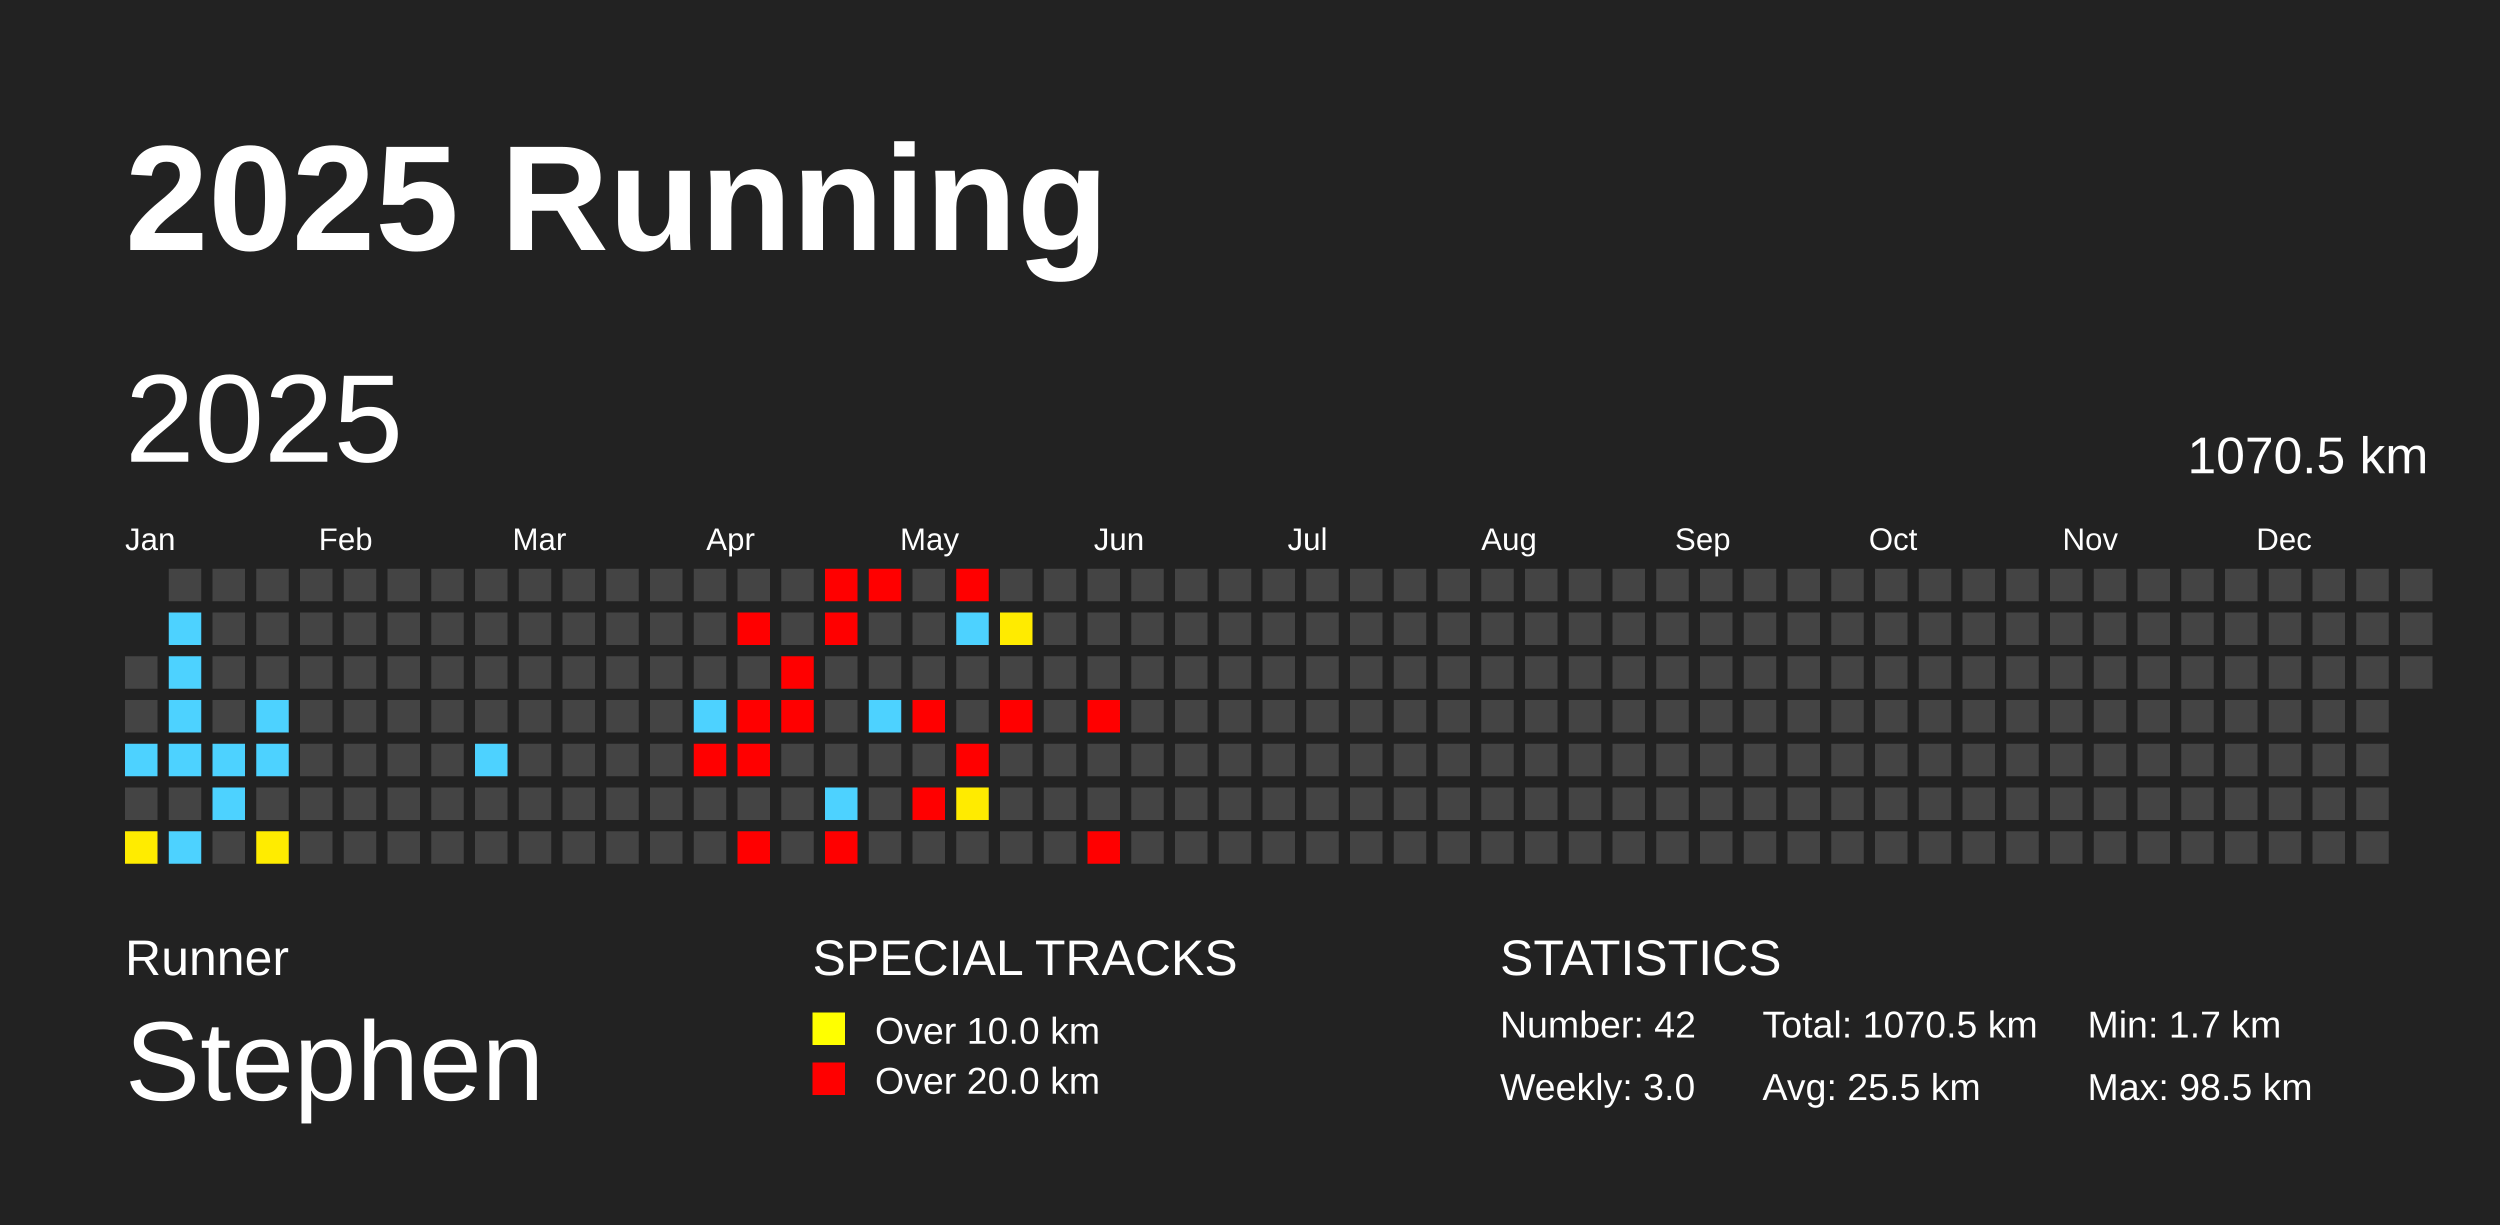
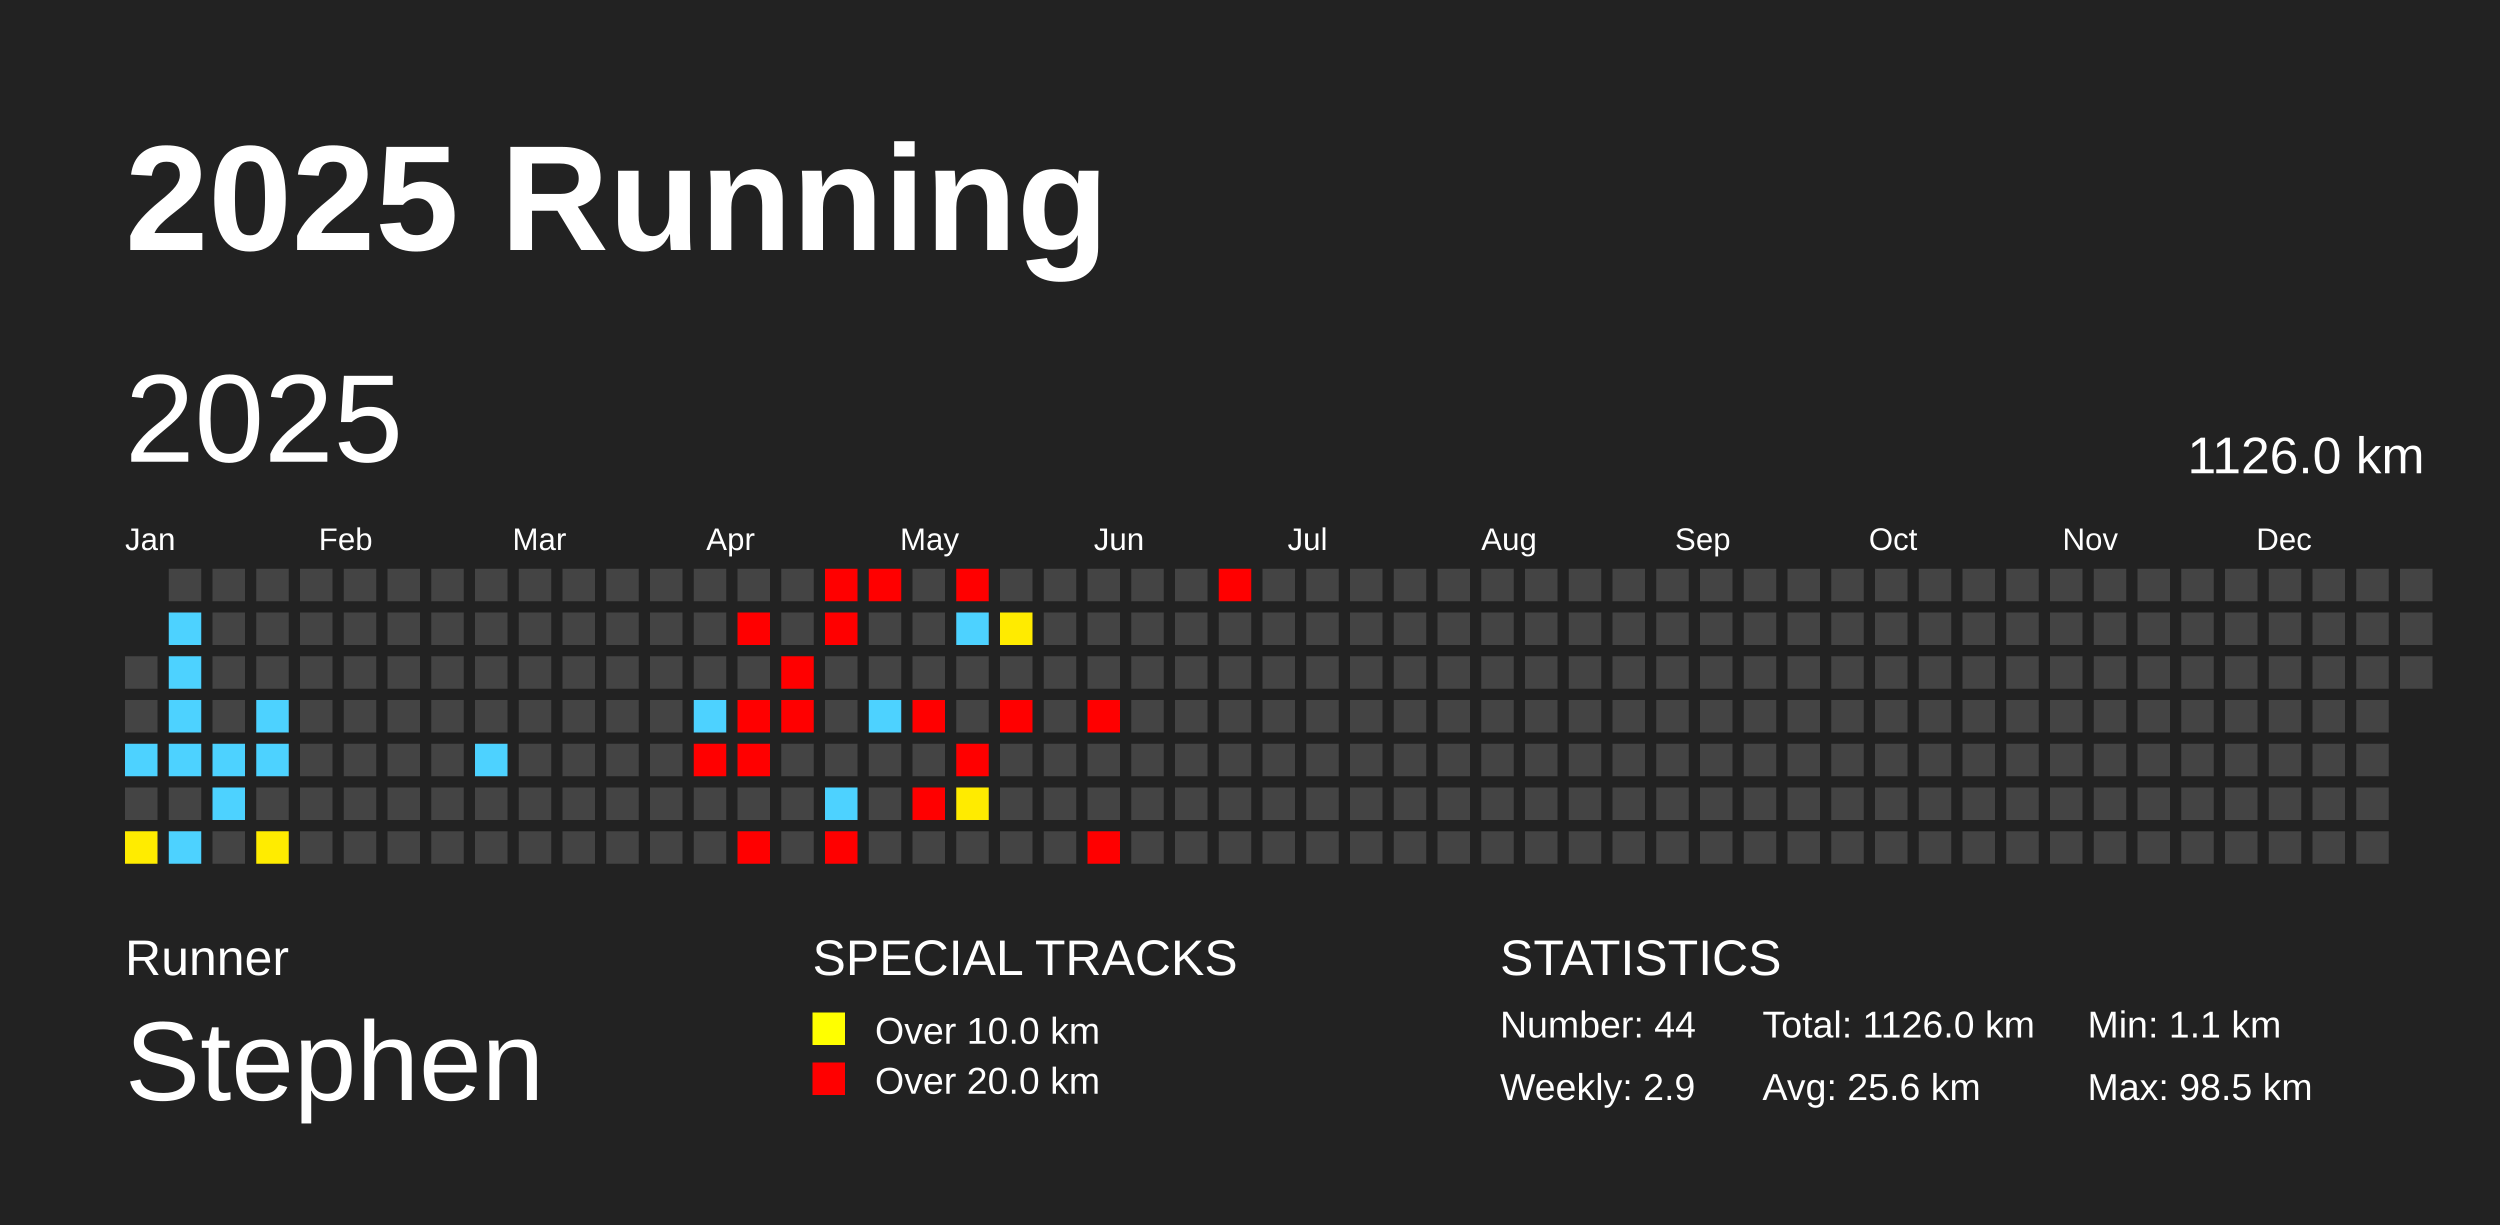
<svg xmlns="http://www.w3.org/2000/svg" baseProfile="full" height="98mm" version="1.1" viewBox="0,0,200,98" width="200mm">
  <defs />
  <rect fill="#222222" height="98" width="200" x="0" y="0" />
  <text fill="#FFFFFF" style="font-size:12px; font-family:Arial; font-weight:bold;" x="10" y="20">2025 Running</text>
  <text fill="#FFFFFF" style="font-size:4px; font-family:Arial" x="10" y="78">Runner</text>
  <text fill="#FFFFFF" style="font-size:9px; font-family:Arial" x="10" y="88">Stephen</text>
  <text fill="#FFFFFF" style="font-size:4px; font-family:Arial" x="65" y="78">SPECIAL TRACKS</text>
  <rect fill="yellow" height="2.6" width="2.6" x="65" y="81" />
  <text fill="#FFFFFF" style="font-size:3px; font-family:Arial" x="70" y="83.5">Over 10.0 km</text>
  <rect fill="red" height="2.6" width="2.6" x="65" y="85" />
  <text fill="#FFFFFF" style="font-size:3px; font-family:Arial" x="70" y="87.5">Over 20.0 km</text>
  <text fill="#FFFFFF" style="font-size:4px; font-family:Arial" x="120" y="78">STATISTICS</text>
-   <text fill="#FFFFFF" style="font-size:3px; font-family:Arial" x="120" y="83">Number: 42</text>
-   <text fill="#FFFFFF" style="font-size:3px; font-family:Arial" x="120" y="88">Weekly: 3.0</text>
-   <text fill="#FFFFFF" style="font-size:3px; font-family:Arial" x="141" y="83">Total: 1070.5 km</text>
-   <text fill="#FFFFFF" style="font-size:3px; font-family:Arial" x="141" y="88">Avg: 25.5 km</text>
-   <text fill="#FFFFFF" style="font-size:3px; font-family:Arial" x="167" y="83">Min: 1.7 km</text>
+   <text fill="#FFFFFF" style="font-size:3px; font-family:Arial" x="120" y="83">Number: 44</text>
+   <text fill="#FFFFFF" style="font-size:3px; font-family:Arial" x="120" y="88">Weekly: 2.9</text>
+   <text fill="#FFFFFF" style="font-size:3px; font-family:Arial" x="141" y="83">Total: 1126.0 km</text>
+   <text fill="#FFFFFF" style="font-size:3px; font-family:Arial" x="141" y="88">Avg: 25.6 km</text>
+   <text fill="#FFFFFF" style="font-size:3px; font-family:Arial" x="167" y="83">Min: 1.1 km</text>
  <text fill="#FFFFFF" style="font-size:3px; font-family:Arial" x="167" y="88">Max: 98.5 km</text>
  <text dominant-baseline="hanging" fill="#FFFFFF" style="font-size:10.0px; font-family:Arial;" x="10" y="30">2025</text>
-   <text dominant-baseline="hanging" fill="#FFFFFF" style="font-size:4.125px; font-family:Arial;" x="175" y="35">1070.5 km</text>
+   <text dominant-baseline="hanging" fill="#FFFFFF" style="font-size:4.125px; font-family:Arial;" x="175" y="35">1126.0 km</text>
  <text fill="#FFFFFF" style="font-size:2.5px; font-family:Arial" x="10.0" y="44">Jan</text>
  <text fill="#FFFFFF" style="font-size:2.5px; font-family:Arial" x="25.5" y="44">Feb</text>
  <text fill="#FFFFFF" style="font-size:2.5px; font-family:Arial" x="41.0" y="44">Mar</text>
  <text fill="#FFFFFF" style="font-size:2.5px; font-family:Arial" x="56.5" y="44">Apr</text>
  <text fill="#FFFFFF" style="font-size:2.5px; font-family:Arial" x="72.0" y="44">May</text>
  <text fill="#FFFFFF" style="font-size:2.5px; font-family:Arial" x="87.5" y="44">Jun</text>
  <text fill="#FFFFFF" style="font-size:2.5px; font-family:Arial" x="103.0" y="44">Jul</text>
  <text fill="#FFFFFF" style="font-size:2.5px; font-family:Arial" x="118.5" y="44">Aug</text>
  <text fill="#FFFFFF" style="font-size:2.5px; font-family:Arial" x="134.0" y="44">Sep</text>
  <text fill="#FFFFFF" style="font-size:2.5px; font-family:Arial" x="149.5" y="44">Oct</text>
  <text fill="#FFFFFF" style="font-size:2.5px; font-family:Arial" x="165.0" y="44">Nov</text>
  <text fill="#FFFFFF" style="font-size:2.5px; font-family:Arial" x="180.5" y="44">Dec</text>
  <rect fill="#444444" height="2.6" width="2.6" x="10.0" y="52.5" />
  <rect fill="#444444" height="2.6" width="2.6" x="10.0" y="56.0" />
  <rect fill="#4dd2ff" height="2.6" width="2.6" x="10.0" y="59.5" />
  <rect fill="#444444" height="2.6" width="2.6" x="10.0" y="63.0" />
  <rect fill="#ffec00" height="2.6" width="2.6" x="10.0" y="66.5" />
  <rect fill="#444444" height="2.6" width="2.6" x="13.5" y="45.5" />
  <rect fill="#4dd2ff" height="2.6" width="2.6" x="13.5" y="49.0" />
  <rect fill="#4dd2ff" height="2.6" width="2.6" x="13.5" y="52.5" />
  <rect fill="#4dd2ff" height="2.6" width="2.6" x="13.5" y="56.0" />
  <rect fill="#4dd2ff" height="2.6" width="2.6" x="13.5" y="59.5" />
  <rect fill="#444444" height="2.6" width="2.6" x="13.5" y="63.0" />
  <rect fill="#4dd2ff" height="2.6" width="2.6" x="13.5" y="66.5" />
  <rect fill="#444444" height="2.6" width="2.6" x="17.0" y="45.5" />
  <rect fill="#444444" height="2.6" width="2.6" x="17.0" y="49.0" />
  <rect fill="#444444" height="2.6" width="2.6" x="17.0" y="52.5" />
  <rect fill="#444444" height="2.6" width="2.6" x="17.0" y="56.0" />
  <rect fill="#4dd2ff" height="2.6" width="2.6" x="17.0" y="59.5" />
  <rect fill="#4dd2ff" height="2.6" width="2.6" x="17.0" y="63.0" />
  <rect fill="#444444" height="2.6" width="2.6" x="17.0" y="66.5" />
  <rect fill="#444444" height="2.6" width="2.6" x="20.5" y="45.5" />
  <rect fill="#444444" height="2.6" width="2.6" x="20.5" y="49.0" />
  <rect fill="#444444" height="2.6" width="2.6" x="20.5" y="52.5" />
  <rect fill="#4dd2ff" height="2.6" width="2.6" x="20.5" y="56.0" />
  <rect fill="#4dd2ff" height="2.6" width="2.6" x="20.5" y="59.5" />
  <rect fill="#444444" height="2.6" width="2.6" x="20.5" y="63.0" />
  <rect fill="#ffec00" height="2.6" width="2.6" x="20.5" y="66.5" />
  <rect fill="#444444" height="2.6" width="2.6" x="24.0" y="45.5" />
  <rect fill="#444444" height="2.6" width="2.6" x="24.0" y="49.0" />
  <rect fill="#444444" height="2.6" width="2.6" x="24.0" y="52.5" />
  <rect fill="#444444" height="2.6" width="2.6" x="24.0" y="56.0" />
  <rect fill="#444444" height="2.6" width="2.6" x="24.0" y="59.5" />
  <rect fill="#444444" height="2.6" width="2.6" x="24.0" y="63.0" />
  <rect fill="#444444" height="2.6" width="2.6" x="24.0" y="66.5" />
  <rect fill="#444444" height="2.6" width="2.6" x="27.5" y="45.5" />
  <rect fill="#444444" height="2.6" width="2.6" x="27.5" y="49.0" />
  <rect fill="#444444" height="2.6" width="2.6" x="27.5" y="52.5" />
  <rect fill="#444444" height="2.6" width="2.6" x="27.5" y="56.0" />
  <rect fill="#444444" height="2.6" width="2.6" x="27.5" y="59.5" />
  <rect fill="#444444" height="2.6" width="2.6" x="27.5" y="63.0" />
  <rect fill="#444444" height="2.6" width="2.6" x="27.5" y="66.5" />
  <rect fill="#444444" height="2.6" width="2.6" x="31.0" y="45.5" />
  <rect fill="#444444" height="2.6" width="2.6" x="31.0" y="49.0" />
  <rect fill="#444444" height="2.6" width="2.6" x="31.0" y="52.5" />
  <rect fill="#444444" height="2.6" width="2.6" x="31.0" y="56.0" />
  <rect fill="#444444" height="2.6" width="2.6" x="31.0" y="59.5" />
  <rect fill="#444444" height="2.6" width="2.6" x="31.0" y="63.0" />
  <rect fill="#444444" height="2.6" width="2.6" x="31.0" y="66.5" />
  <rect fill="#444444" height="2.6" width="2.6" x="34.5" y="45.5" />
  <rect fill="#444444" height="2.6" width="2.6" x="34.5" y="49.0" />
  <rect fill="#444444" height="2.6" width="2.6" x="34.5" y="52.5" />
  <rect fill="#444444" height="2.6" width="2.6" x="34.5" y="56.0" />
  <rect fill="#444444" height="2.6" width="2.6" x="34.5" y="59.5" />
  <rect fill="#444444" height="2.6" width="2.6" x="34.5" y="63.0" />
  <rect fill="#444444" height="2.6" width="2.6" x="34.5" y="66.5" />
  <rect fill="#444444" height="2.6" width="2.6" x="38.0" y="45.5" />
  <rect fill="#444444" height="2.6" width="2.6" x="38.0" y="49.0" />
  <rect fill="#444444" height="2.6" width="2.6" x="38.0" y="52.5" />
  <rect fill="#444444" height="2.6" width="2.6" x="38.0" y="56.0" />
  <rect fill="#4dd2ff" height="2.6" width="2.6" x="38.0" y="59.5" />
  <rect fill="#444444" height="2.6" width="2.6" x="38.0" y="63.0" />
  <rect fill="#444444" height="2.6" width="2.6" x="38.0" y="66.5" />
  <rect fill="#444444" height="2.6" width="2.6" x="41.5" y="45.5" />
  <rect fill="#444444" height="2.6" width="2.6" x="41.5" y="49.0" />
  <rect fill="#444444" height="2.6" width="2.6" x="41.5" y="52.5" />
  <rect fill="#444444" height="2.6" width="2.6" x="41.5" y="56.0" />
  <rect fill="#444444" height="2.6" width="2.6" x="41.5" y="59.5" />
  <rect fill="#444444" height="2.6" width="2.6" x="41.5" y="63.0" />
  <rect fill="#444444" height="2.6" width="2.6" x="41.5" y="66.5" />
  <rect fill="#444444" height="2.6" width="2.6" x="45.0" y="45.5" />
  <rect fill="#444444" height="2.6" width="2.6" x="45.0" y="49.0" />
  <rect fill="#444444" height="2.6" width="2.6" x="45.0" y="52.5" />
  <rect fill="#444444" height="2.6" width="2.6" x="45.0" y="56.0" />
  <rect fill="#444444" height="2.6" width="2.6" x="45.0" y="59.5" />
  <rect fill="#444444" height="2.6" width="2.6" x="45.0" y="63.0" />
  <rect fill="#444444" height="2.6" width="2.6" x="45.0" y="66.5" />
  <rect fill="#444444" height="2.6" width="2.6" x="48.5" y="45.5" />
  <rect fill="#444444" height="2.6" width="2.6" x="48.5" y="49.0" />
  <rect fill="#444444" height="2.6" width="2.6" x="48.5" y="52.5" />
  <rect fill="#444444" height="2.6" width="2.6" x="48.5" y="56.0" />
  <rect fill="#444444" height="2.6" width="2.6" x="48.5" y="59.5" />
  <rect fill="#444444" height="2.6" width="2.6" x="48.5" y="63.0" />
  <rect fill="#444444" height="2.6" width="2.6" x="48.5" y="66.5" />
  <rect fill="#444444" height="2.6" width="2.6" x="52.0" y="45.5" />
  <rect fill="#444444" height="2.6" width="2.6" x="52.0" y="49.0" />
  <rect fill="#444444" height="2.6" width="2.6" x="52.0" y="52.5" />
  <rect fill="#444444" height="2.6" width="2.6" x="52.0" y="56.0" />
  <rect fill="#444444" height="2.6" width="2.6" x="52.0" y="59.5" />
  <rect fill="#444444" height="2.6" width="2.6" x="52.0" y="63.0" />
  <rect fill="#444444" height="2.6" width="2.6" x="52.0" y="66.5" />
  <rect fill="#444444" height="2.6" width="2.6" x="55.5" y="45.5" />
  <rect fill="#444444" height="2.6" width="2.6" x="55.5" y="49.0" />
  <rect fill="#444444" height="2.6" width="2.6" x="55.5" y="52.5" />
  <rect fill="#4dd2ff" height="2.6" width="2.6" x="55.5" y="56.0" />
  <rect fill="red" height="2.6" width="2.6" x="55.5" y="59.5" />
  <rect fill="#444444" height="2.6" width="2.6" x="55.5" y="63.0" />
  <rect fill="#444444" height="2.6" width="2.6" x="55.5" y="66.5" />
  <rect fill="#444444" height="2.6" width="2.6" x="59.0" y="45.5" />
  <rect fill="red" height="2.6" width="2.6" x="59.0" y="49.0" />
  <rect fill="#444444" height="2.6" width="2.6" x="59.0" y="52.5" />
  <rect fill="red" height="2.6" width="2.6" x="59.0" y="56.0" />
  <rect fill="red" height="2.6" width="2.6" x="59.0" y="59.5" />
  <rect fill="#444444" height="2.6" width="2.6" x="59.0" y="63.0" />
  <rect fill="red" height="2.6" width="2.6" x="59.0" y="66.5" />
  <rect fill="#444444" height="2.6" width="2.6" x="62.5" y="45.5" />
  <rect fill="#444444" height="2.6" width="2.6" x="62.5" y="49.0" />
  <rect fill="red" height="2.6" width="2.6" x="62.5" y="52.5" />
  <rect fill="red" height="2.6" width="2.6" x="62.5" y="56.0" />
  <rect fill="#444444" height="2.6" width="2.6" x="62.5" y="59.5" />
  <rect fill="#444444" height="2.6" width="2.6" x="62.5" y="63.0" />
  <rect fill="#444444" height="2.6" width="2.6" x="62.5" y="66.5" />
  <rect fill="red" height="2.6" width="2.6" x="66.0" y="45.5" />
  <rect fill="red" height="2.6" width="2.6" x="66.0" y="49.0" />
  <rect fill="#444444" height="2.6" width="2.6" x="66.0" y="52.5" />
  <rect fill="#444444" height="2.6" width="2.6" x="66.0" y="56.0" />
  <rect fill="#444444" height="2.6" width="2.6" x="66.0" y="59.5" />
  <rect fill="#4dd2ff" height="2.6" width="2.6" x="66.0" y="63.0" />
  <rect fill="red" height="2.6" width="2.6" x="66.0" y="66.5" />
  <rect fill="red" height="2.6" width="2.6" x="69.5" y="45.5" />
  <rect fill="#444444" height="2.6" width="2.6" x="69.5" y="49.0" />
  <rect fill="#444444" height="2.6" width="2.6" x="69.5" y="52.5" />
  <rect fill="#4dd2ff" height="2.6" width="2.6" x="69.5" y="56.0" />
  <rect fill="#444444" height="2.6" width="2.6" x="69.5" y="59.5" />
  <rect fill="#444444" height="2.6" width="2.6" x="69.5" y="63.0" />
  <rect fill="#444444" height="2.6" width="2.6" x="69.5" y="66.5" />
  <rect fill="#444444" height="2.6" width="2.6" x="73.0" y="45.5" />
  <rect fill="#444444" height="2.6" width="2.6" x="73.0" y="49.0" />
  <rect fill="#444444" height="2.6" width="2.6" x="73.0" y="52.5" />
  <rect fill="red" height="2.6" width="2.6" x="73.0" y="56.0" />
  <rect fill="#444444" height="2.6" width="2.6" x="73.0" y="59.5" />
  <rect fill="red" height="2.6" width="2.6" x="73.0" y="63.0" />
  <rect fill="#444444" height="2.6" width="2.6" x="73.0" y="66.5" />
  <rect fill="red" height="2.6" width="2.6" x="76.5" y="45.5" />
  <rect fill="#4dd2ff" height="2.6" width="2.6" x="76.5" y="49.0" />
  <rect fill="#444444" height="2.6" width="2.6" x="76.5" y="52.5" />
  <rect fill="#444444" height="2.6" width="2.6" x="76.5" y="56.0" />
  <rect fill="red" height="2.6" width="2.6" x="76.5" y="59.5" />
  <rect fill="#ffeb00" height="2.6" width="2.6" x="76.5" y="63.0" />
  <rect fill="#444444" height="2.6" width="2.6" x="76.5" y="66.5" />
  <rect fill="#444444" height="2.6" width="2.6" x="80.0" y="45.5" />
  <rect fill="#ffeb00" height="2.6" width="2.6" x="80.0" y="49.0" />
  <rect fill="#444444" height="2.6" width="2.6" x="80.0" y="52.5" />
  <rect fill="red" height="2.6" width="2.6" x="80.0" y="56.0" />
  <rect fill="#444444" height="2.6" width="2.6" x="80.0" y="59.5" />
  <rect fill="#444444" height="2.6" width="2.6" x="80.0" y="63.0" />
  <rect fill="#444444" height="2.6" width="2.6" x="80.0" y="66.5" />
  <rect fill="#444444" height="2.6" width="2.6" x="83.5" y="45.5" />
  <rect fill="#444444" height="2.6" width="2.6" x="83.5" y="49.0" />
  <rect fill="#444444" height="2.6" width="2.6" x="83.5" y="52.5" />
  <rect fill="#444444" height="2.6" width="2.6" x="83.5" y="56.0" />
  <rect fill="#444444" height="2.6" width="2.6" x="83.5" y="59.5" />
  <rect fill="#444444" height="2.6" width="2.6" x="83.5" y="63.0" />
  <rect fill="#444444" height="2.6" width="2.6" x="83.5" y="66.5" />
  <rect fill="#444444" height="2.6" width="2.6" x="87.0" y="45.5" />
  <rect fill="#444444" height="2.6" width="2.6" x="87.0" y="49.0" />
  <rect fill="#444444" height="2.6" width="2.6" x="87.0" y="52.5" />
  <rect fill="red" height="2.6" width="2.6" x="87.0" y="56.0" />
  <rect fill="#444444" height="2.6" width="2.6" x="87.0" y="59.5" />
  <rect fill="#444444" height="2.6" width="2.6" x="87.0" y="63.0" />
  <rect fill="red" height="2.6" width="2.6" x="87.0" y="66.5" />
  <rect fill="#444444" height="2.6" width="2.6" x="90.5" y="45.5" />
  <rect fill="#444444" height="2.6" width="2.6" x="90.5" y="49.0" />
  <rect fill="#444444" height="2.6" width="2.6" x="90.5" y="52.5" />
  <rect fill="#444444" height="2.6" width="2.6" x="90.5" y="56.0" />
  <rect fill="#444444" height="2.6" width="2.6" x="90.5" y="59.5" />
  <rect fill="#444444" height="2.6" width="2.6" x="90.5" y="63.0" />
  <rect fill="#444444" height="2.6" width="2.6" x="90.5" y="66.5" />
  <rect fill="#444444" height="2.6" width="2.6" x="94.0" y="45.5" />
  <rect fill="#444444" height="2.6" width="2.6" x="94.0" y="49.0" />
  <rect fill="#444444" height="2.6" width="2.6" x="94.0" y="52.5" />
  <rect fill="#444444" height="2.6" width="2.6" x="94.0" y="56.0" />
  <rect fill="#444444" height="2.6" width="2.6" x="94.0" y="59.5" />
  <rect fill="#444444" height="2.6" width="2.6" x="94.0" y="63.0" />
  <rect fill="#444444" height="2.6" width="2.6" x="94.0" y="66.5" />
-   <rect fill="#444444" height="2.6" width="2.6" x="97.5" y="45.5" />
+   <rect fill="red" height="2.6" width="2.6" x="97.5" y="45.5" />
  <rect fill="#444444" height="2.6" width="2.6" x="97.5" y="49.0" />
  <rect fill="#444444" height="2.6" width="2.6" x="97.5" y="52.5" />
  <rect fill="#444444" height="2.6" width="2.6" x="97.5" y="56.0" />
  <rect fill="#444444" height="2.6" width="2.6" x="97.5" y="59.5" />
  <rect fill="#444444" height="2.6" width="2.6" x="97.5" y="63.0" />
  <rect fill="#444444" height="2.6" width="2.6" x="97.5" y="66.5" />
  <rect fill="#444444" height="2.6" width="2.6" x="101.0" y="45.5" />
  <rect fill="#444444" height="2.6" width="2.6" x="101.0" y="49.0" />
  <rect fill="#444444" height="2.6" width="2.6" x="101.0" y="52.5" />
  <rect fill="#444444" height="2.6" width="2.6" x="101.0" y="56.0" />
  <rect fill="#444444" height="2.6" width="2.6" x="101.0" y="59.5" />
  <rect fill="#444444" height="2.6" width="2.6" x="101.0" y="63.0" />
  <rect fill="#444444" height="2.6" width="2.6" x="101.0" y="66.5" />
  <rect fill="#444444" height="2.6" width="2.6" x="104.5" y="45.5" />
  <rect fill="#444444" height="2.6" width="2.6" x="104.5" y="49.0" />
  <rect fill="#444444" height="2.6" width="2.6" x="104.5" y="52.5" />
  <rect fill="#444444" height="2.6" width="2.6" x="104.5" y="56.0" />
  <rect fill="#444444" height="2.6" width="2.6" x="104.5" y="59.5" />
  <rect fill="#444444" height="2.6" width="2.6" x="104.5" y="63.0" />
  <rect fill="#444444" height="2.6" width="2.6" x="104.5" y="66.5" />
  <rect fill="#444444" height="2.6" width="2.6" x="108.0" y="45.5" />
  <rect fill="#444444" height="2.6" width="2.6" x="108.0" y="49.0" />
  <rect fill="#444444" height="2.6" width="2.6" x="108.0" y="52.5" />
  <rect fill="#444444" height="2.6" width="2.6" x="108.0" y="56.0" />
  <rect fill="#444444" height="2.6" width="2.6" x="108.0" y="59.5" />
  <rect fill="#444444" height="2.6" width="2.6" x="108.0" y="63.0" />
  <rect fill="#444444" height="2.6" width="2.6" x="108.0" y="66.5" />
  <rect fill="#444444" height="2.6" width="2.6" x="111.5" y="45.5" />
  <rect fill="#444444" height="2.6" width="2.6" x="111.5" y="49.0" />
  <rect fill="#444444" height="2.6" width="2.6" x="111.5" y="52.5" />
  <rect fill="#444444" height="2.6" width="2.6" x="111.5" y="56.0" />
  <rect fill="#444444" height="2.6" width="2.6" x="111.5" y="59.5" />
  <rect fill="#444444" height="2.6" width="2.6" x="111.5" y="63.0" />
  <rect fill="#444444" height="2.6" width="2.6" x="111.5" y="66.5" />
  <rect fill="#444444" height="2.6" width="2.6" x="115.0" y="45.5" />
  <rect fill="#444444" height="2.6" width="2.6" x="115.0" y="49.0" />
  <rect fill="#444444" height="2.6" width="2.6" x="115.0" y="52.5" />
  <rect fill="#444444" height="2.6" width="2.6" x="115.0" y="56.0" />
  <rect fill="#444444" height="2.6" width="2.6" x="115.0" y="59.5" />
  <rect fill="#444444" height="2.6" width="2.6" x="115.0" y="63.0" />
  <rect fill="#444444" height="2.6" width="2.6" x="115.0" y="66.5" />
  <rect fill="#444444" height="2.6" width="2.6" x="118.5" y="45.5" />
  <rect fill="#444444" height="2.6" width="2.6" x="118.5" y="49.0" />
  <rect fill="#444444" height="2.6" width="2.6" x="118.5" y="52.5" />
  <rect fill="#444444" height="2.6" width="2.6" x="118.5" y="56.0" />
  <rect fill="#444444" height="2.6" width="2.6" x="118.5" y="59.5" />
  <rect fill="#444444" height="2.6" width="2.6" x="118.5" y="63.0" />
  <rect fill="#444444" height="2.6" width="2.6" x="118.5" y="66.5" />
  <rect fill="#444444" height="2.6" width="2.6" x="122.0" y="45.5" />
  <rect fill="#444444" height="2.6" width="2.6" x="122.0" y="49.0" />
  <rect fill="#444444" height="2.6" width="2.6" x="122.0" y="52.5" />
  <rect fill="#444444" height="2.6" width="2.6" x="122.0" y="56.0" />
  <rect fill="#444444" height="2.6" width="2.6" x="122.0" y="59.5" />
  <rect fill="#444444" height="2.6" width="2.6" x="122.0" y="63.0" />
  <rect fill="#444444" height="2.6" width="2.6" x="122.0" y="66.5" />
  <rect fill="#444444" height="2.6" width="2.6" x="125.5" y="45.5" />
  <rect fill="#444444" height="2.6" width="2.6" x="125.5" y="49.0" />
  <rect fill="#444444" height="2.6" width="2.6" x="125.5" y="52.5" />
  <rect fill="#444444" height="2.6" width="2.6" x="125.5" y="56.0" />
  <rect fill="#444444" height="2.6" width="2.6" x="125.5" y="59.5" />
  <rect fill="#444444" height="2.6" width="2.6" x="125.5" y="63.0" />
  <rect fill="#444444" height="2.6" width="2.6" x="125.5" y="66.5" />
  <rect fill="#444444" height="2.6" width="2.6" x="129.0" y="45.5" />
  <rect fill="#444444" height="2.6" width="2.6" x="129.0" y="49.0" />
  <rect fill="#444444" height="2.6" width="2.6" x="129.0" y="52.5" />
  <rect fill="#444444" height="2.6" width="2.6" x="129.0" y="56.0" />
  <rect fill="#444444" height="2.6" width="2.6" x="129.0" y="59.5" />
  <rect fill="#444444" height="2.6" width="2.6" x="129.0" y="63.0" />
  <rect fill="#444444" height="2.6" width="2.6" x="129.0" y="66.5" />
  <rect fill="#444444" height="2.6" width="2.6" x="132.5" y="45.5" />
  <rect fill="#444444" height="2.6" width="2.6" x="132.5" y="49.0" />
  <rect fill="#444444" height="2.6" width="2.6" x="132.5" y="52.5" />
  <rect fill="#444444" height="2.6" width="2.6" x="132.5" y="56.0" />
  <rect fill="#444444" height="2.6" width="2.6" x="132.5" y="59.5" />
  <rect fill="#444444" height="2.6" width="2.6" x="132.5" y="63.0" />
  <rect fill="#444444" height="2.6" width="2.6" x="132.5" y="66.5" />
  <rect fill="#444444" height="2.6" width="2.6" x="136.0" y="45.5" />
  <rect fill="#444444" height="2.6" width="2.6" x="136.0" y="49.0" />
  <rect fill="#444444" height="2.6" width="2.6" x="136.0" y="52.5" />
  <rect fill="#444444" height="2.6" width="2.6" x="136.0" y="56.0" />
  <rect fill="#444444" height="2.6" width="2.6" x="136.0" y="59.5" />
  <rect fill="#444444" height="2.6" width="2.6" x="136.0" y="63.0" />
  <rect fill="#444444" height="2.6" width="2.6" x="136.0" y="66.5" />
  <rect fill="#444444" height="2.6" width="2.6" x="139.5" y="45.5" />
  <rect fill="#444444" height="2.6" width="2.6" x="139.5" y="49.0" />
  <rect fill="#444444" height="2.6" width="2.6" x="139.5" y="52.5" />
  <rect fill="#444444" height="2.6" width="2.6" x="139.5" y="56.0" />
  <rect fill="#444444" height="2.6" width="2.6" x="139.5" y="59.5" />
  <rect fill="#444444" height="2.6" width="2.6" x="139.5" y="63.0" />
  <rect fill="#444444" height="2.6" width="2.6" x="139.5" y="66.5" />
  <rect fill="#444444" height="2.6" width="2.6" x="143.0" y="45.5" />
  <rect fill="#444444" height="2.6" width="2.6" x="143.0" y="49.0" />
  <rect fill="#444444" height="2.6" width="2.6" x="143.0" y="52.5" />
  <rect fill="#444444" height="2.6" width="2.6" x="143.0" y="56.0" />
  <rect fill="#444444" height="2.6" width="2.6" x="143.0" y="59.5" />
  <rect fill="#444444" height="2.6" width="2.6" x="143.0" y="63.0" />
  <rect fill="#444444" height="2.6" width="2.6" x="143.0" y="66.5" />
  <rect fill="#444444" height="2.6" width="2.6" x="146.5" y="45.5" />
  <rect fill="#444444" height="2.6" width="2.6" x="146.5" y="49.0" />
  <rect fill="#444444" height="2.6" width="2.6" x="146.5" y="52.5" />
  <rect fill="#444444" height="2.6" width="2.6" x="146.5" y="56.0" />
  <rect fill="#444444" height="2.6" width="2.6" x="146.5" y="59.5" />
  <rect fill="#444444" height="2.6" width="2.6" x="146.5" y="63.0" />
  <rect fill="#444444" height="2.6" width="2.6" x="146.5" y="66.5" />
  <rect fill="#444444" height="2.6" width="2.6" x="150.0" y="45.5" />
  <rect fill="#444444" height="2.6" width="2.6" x="150.0" y="49.0" />
  <rect fill="#444444" height="2.6" width="2.6" x="150.0" y="52.5" />
  <rect fill="#444444" height="2.6" width="2.6" x="150.0" y="56.0" />
  <rect fill="#444444" height="2.6" width="2.6" x="150.0" y="59.5" />
  <rect fill="#444444" height="2.6" width="2.6" x="150.0" y="63.0" />
  <rect fill="#444444" height="2.6" width="2.6" x="150.0" y="66.5" />
  <rect fill="#444444" height="2.6" width="2.6" x="153.5" y="45.5" />
  <rect fill="#444444" height="2.6" width="2.6" x="153.5" y="49.0" />
  <rect fill="#444444" height="2.6" width="2.6" x="153.5" y="52.5" />
  <rect fill="#444444" height="2.6" width="2.6" x="153.5" y="56.0" />
  <rect fill="#444444" height="2.6" width="2.6" x="153.5" y="59.5" />
  <rect fill="#444444" height="2.6" width="2.6" x="153.5" y="63.0" />
  <rect fill="#444444" height="2.6" width="2.6" x="153.5" y="66.5" />
  <rect fill="#444444" height="2.6" width="2.6" x="157.0" y="45.5" />
  <rect fill="#444444" height="2.6" width="2.6" x="157.0" y="49.0" />
  <rect fill="#444444" height="2.6" width="2.6" x="157.0" y="52.5" />
  <rect fill="#444444" height="2.6" width="2.6" x="157.0" y="56.0" />
  <rect fill="#444444" height="2.6" width="2.6" x="157.0" y="59.5" />
  <rect fill="#444444" height="2.6" width="2.6" x="157.0" y="63.0" />
  <rect fill="#444444" height="2.6" width="2.6" x="157.0" y="66.5" />
  <rect fill="#444444" height="2.6" width="2.6" x="160.5" y="45.5" />
  <rect fill="#444444" height="2.6" width="2.6" x="160.5" y="49.0" />
  <rect fill="#444444" height="2.6" width="2.6" x="160.5" y="52.5" />
  <rect fill="#444444" height="2.6" width="2.6" x="160.5" y="56.0" />
  <rect fill="#444444" height="2.6" width="2.6" x="160.5" y="59.5" />
  <rect fill="#444444" height="2.6" width="2.6" x="160.5" y="63.0" />
  <rect fill="#444444" height="2.6" width="2.6" x="160.5" y="66.5" />
  <rect fill="#444444" height="2.6" width="2.6" x="164.0" y="45.5" />
  <rect fill="#444444" height="2.6" width="2.6" x="164.0" y="49.0" />
  <rect fill="#444444" height="2.6" width="2.6" x="164.0" y="52.5" />
  <rect fill="#444444" height="2.6" width="2.6" x="164.0" y="56.0" />
  <rect fill="#444444" height="2.6" width="2.6" x="164.0" y="59.5" />
  <rect fill="#444444" height="2.6" width="2.6" x="164.0" y="63.0" />
  <rect fill="#444444" height="2.6" width="2.6" x="164.0" y="66.5" />
  <rect fill="#444444" height="2.6" width="2.6" x="167.5" y="45.5" />
  <rect fill="#444444" height="2.6" width="2.6" x="167.5" y="49.0" />
  <rect fill="#444444" height="2.6" width="2.6" x="167.5" y="52.5" />
  <rect fill="#444444" height="2.6" width="2.6" x="167.5" y="56.0" />
  <rect fill="#444444" height="2.6" width="2.6" x="167.5" y="59.5" />
  <rect fill="#444444" height="2.6" width="2.6" x="167.5" y="63.0" />
  <rect fill="#444444" height="2.6" width="2.6" x="167.5" y="66.5" />
  <rect fill="#444444" height="2.6" width="2.6" x="171.0" y="45.5" />
  <rect fill="#444444" height="2.6" width="2.6" x="171.0" y="49.0" />
  <rect fill="#444444" height="2.6" width="2.6" x="171.0" y="52.5" />
  <rect fill="#444444" height="2.6" width="2.6" x="171.0" y="56.0" />
  <rect fill="#444444" height="2.6" width="2.6" x="171.0" y="59.5" />
  <rect fill="#444444" height="2.6" width="2.6" x="171.0" y="63.0" />
  <rect fill="#444444" height="2.6" width="2.6" x="171.0" y="66.5" />
  <rect fill="#444444" height="2.6" width="2.6" x="174.5" y="45.5" />
  <rect fill="#444444" height="2.6" width="2.6" x="174.5" y="49.0" />
  <rect fill="#444444" height="2.6" width="2.6" x="174.5" y="52.5" />
  <rect fill="#444444" height="2.6" width="2.6" x="174.5" y="56.0" />
  <rect fill="#444444" height="2.6" width="2.6" x="174.5" y="59.5" />
  <rect fill="#444444" height="2.6" width="2.6" x="174.5" y="63.0" />
  <rect fill="#444444" height="2.6" width="2.6" x="174.5" y="66.5" />
  <rect fill="#444444" height="2.6" width="2.6" x="178.0" y="45.5" />
  <rect fill="#444444" height="2.6" width="2.6" x="178.0" y="49.0" />
  <rect fill="#444444" height="2.6" width="2.6" x="178.0" y="52.5" />
  <rect fill="#444444" height="2.6" width="2.6" x="178.0" y="56.0" />
  <rect fill="#444444" height="2.6" width="2.6" x="178.0" y="59.5" />
  <rect fill="#444444" height="2.6" width="2.6" x="178.0" y="63.0" />
  <rect fill="#444444" height="2.6" width="2.6" x="178.0" y="66.5" />
  <rect fill="#444444" height="2.6" width="2.6" x="181.5" y="45.5" />
  <rect fill="#444444" height="2.6" width="2.6" x="181.5" y="49.0" />
  <rect fill="#444444" height="2.6" width="2.6" x="181.5" y="52.5" />
  <rect fill="#444444" height="2.6" width="2.6" x="181.5" y="56.0" />
  <rect fill="#444444" height="2.6" width="2.6" x="181.5" y="59.5" />
  <rect fill="#444444" height="2.6" width="2.6" x="181.5" y="63.0" />
  <rect fill="#444444" height="2.6" width="2.6" x="181.5" y="66.5" />
  <rect fill="#444444" height="2.6" width="2.6" x="185.0" y="45.5" />
  <rect fill="#444444" height="2.6" width="2.6" x="185.0" y="49.0" />
  <rect fill="#444444" height="2.6" width="2.6" x="185.0" y="52.5" />
  <rect fill="#444444" height="2.6" width="2.6" x="185.0" y="56.0" />
  <rect fill="#444444" height="2.6" width="2.6" x="185.0" y="59.5" />
  <rect fill="#444444" height="2.6" width="2.6" x="185.0" y="63.0" />
  <rect fill="#444444" height="2.6" width="2.6" x="185.0" y="66.5" />
  <rect fill="#444444" height="2.6" width="2.6" x="188.5" y="45.5" />
  <rect fill="#444444" height="2.6" width="2.6" x="188.5" y="49.0" />
  <rect fill="#444444" height="2.6" width="2.6" x="188.5" y="52.5" />
  <rect fill="#444444" height="2.6" width="2.6" x="188.5" y="56.0" />
  <rect fill="#444444" height="2.6" width="2.6" x="188.5" y="59.5" />
  <rect fill="#444444" height="2.6" width="2.6" x="188.5" y="63.0" />
  <rect fill="#444444" height="2.6" width="2.6" x="188.5" y="66.5" />
  <rect fill="#444444" height="2.6" width="2.6" x="192.0" y="45.5" />
  <rect fill="#444444" height="2.6" width="2.6" x="192.0" y="49.0" />
  <rect fill="#444444" height="2.6" width="2.6" x="192.0" y="52.5" />
</svg>
